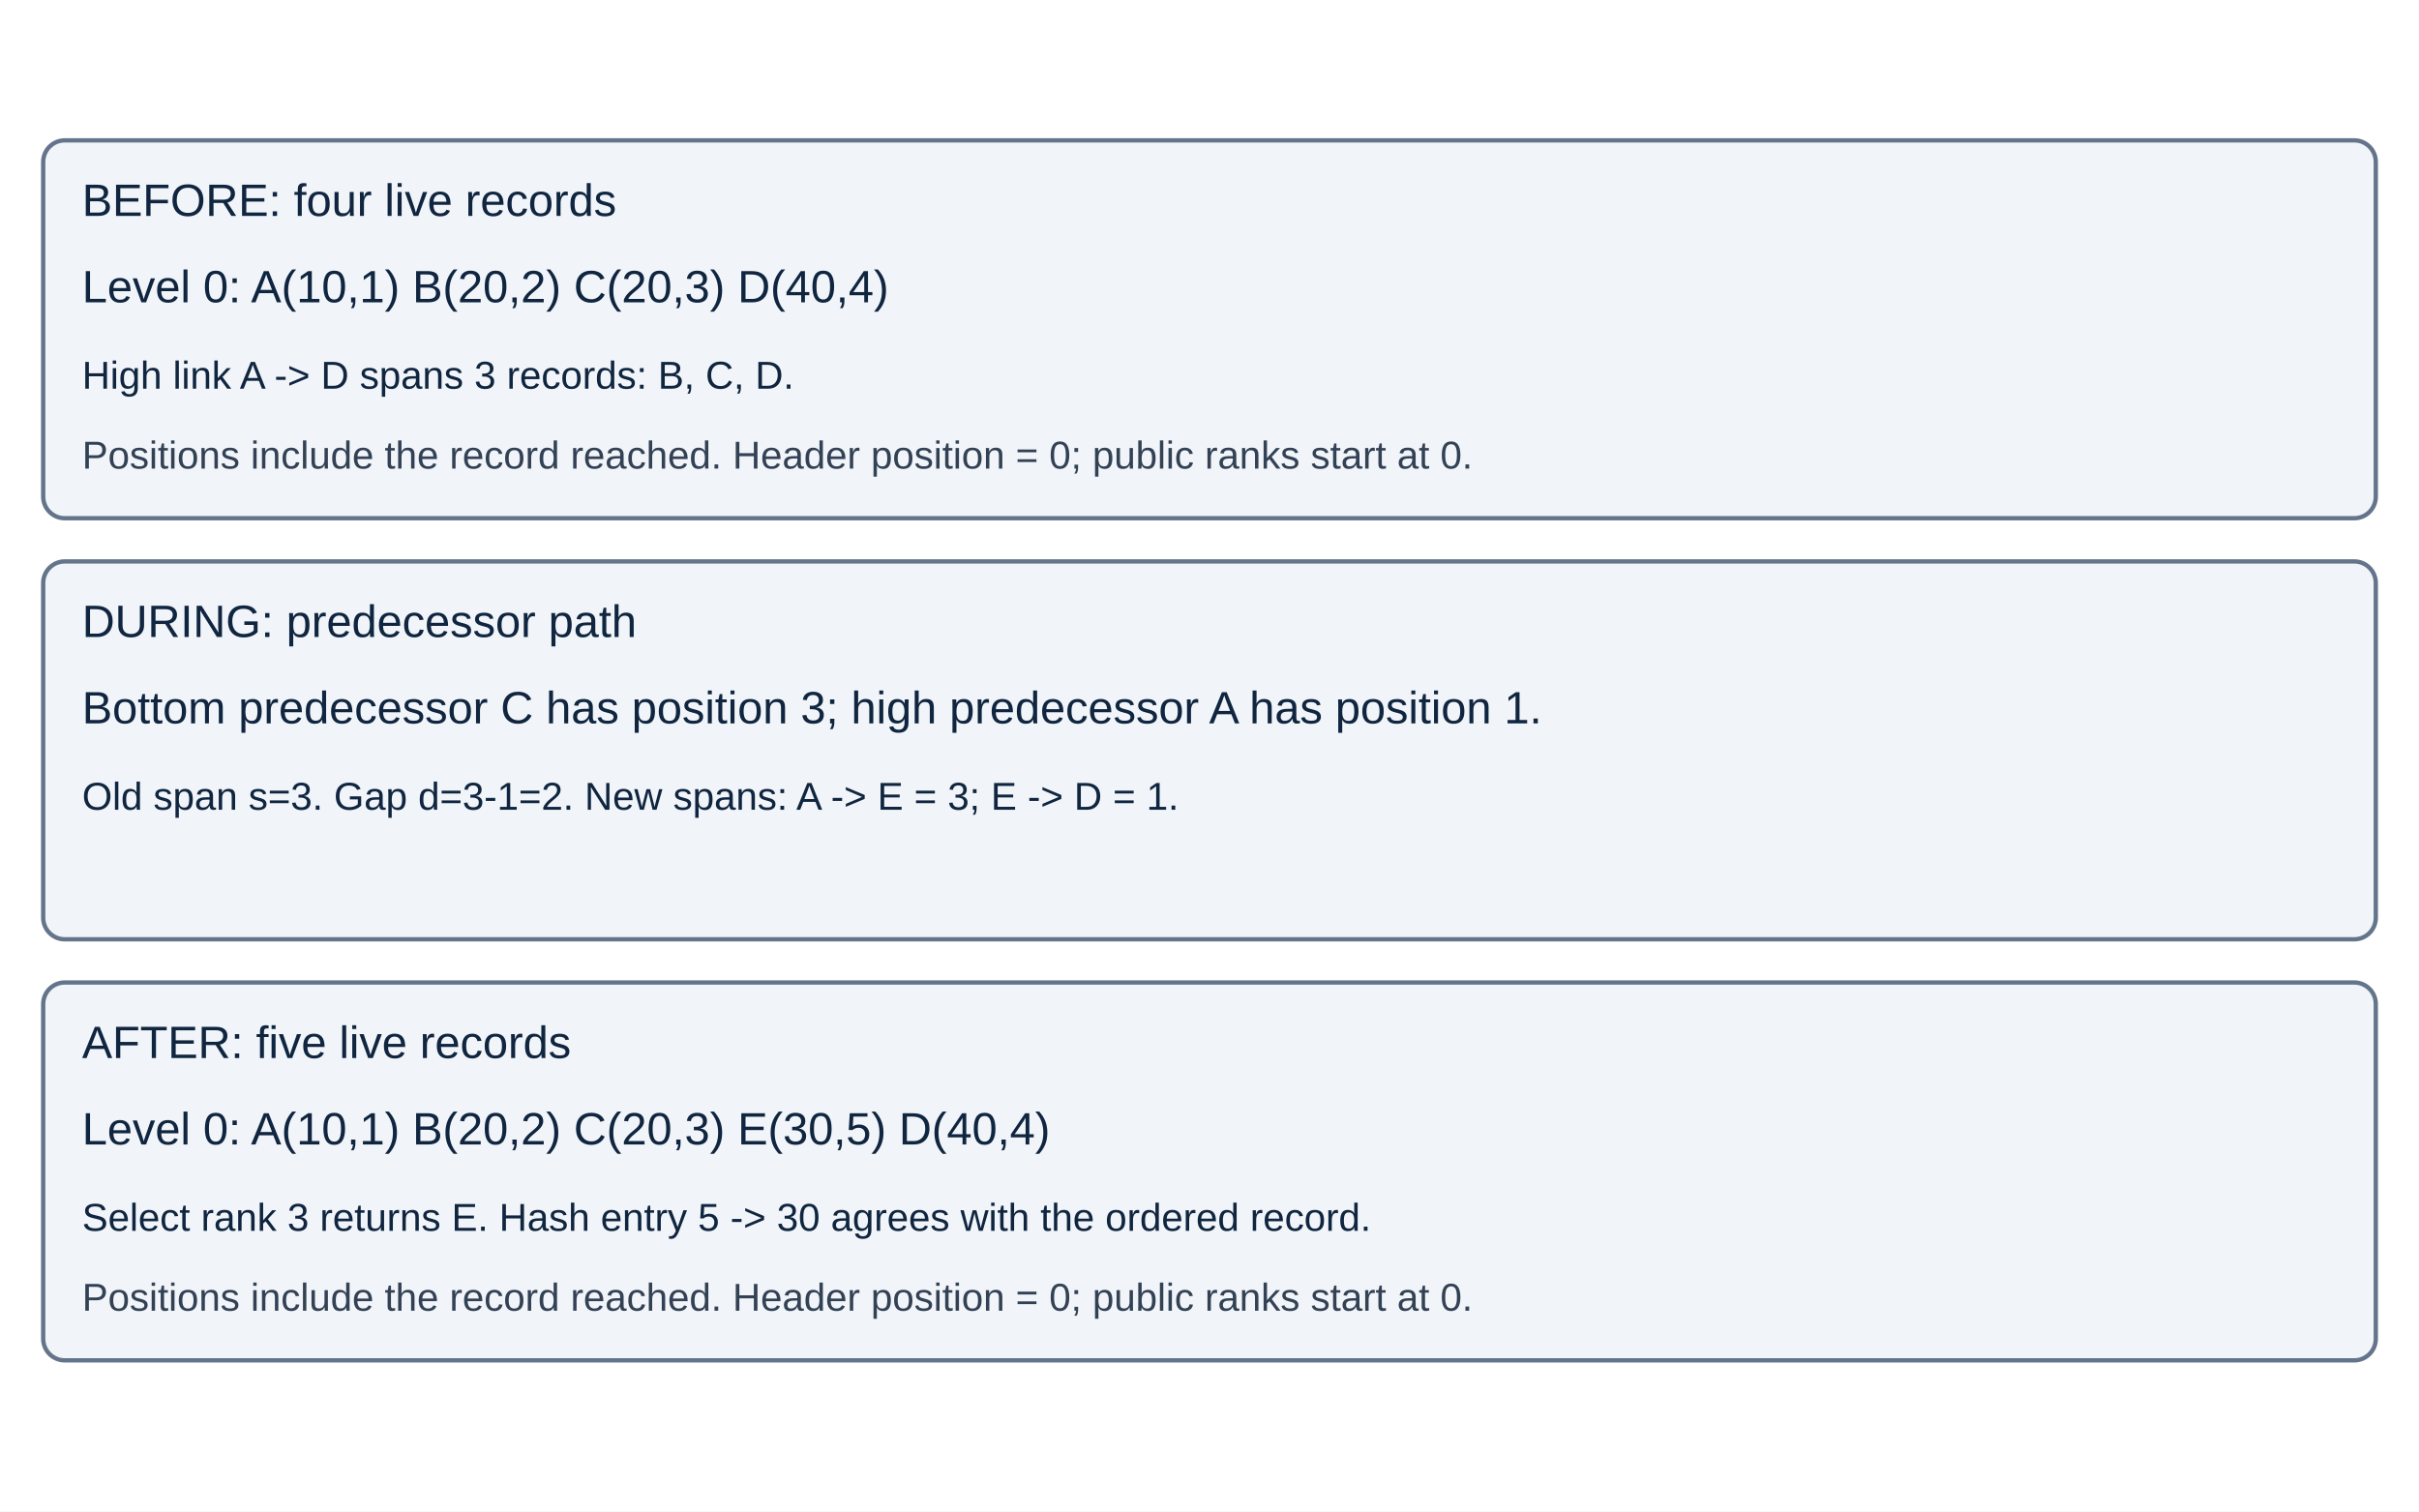
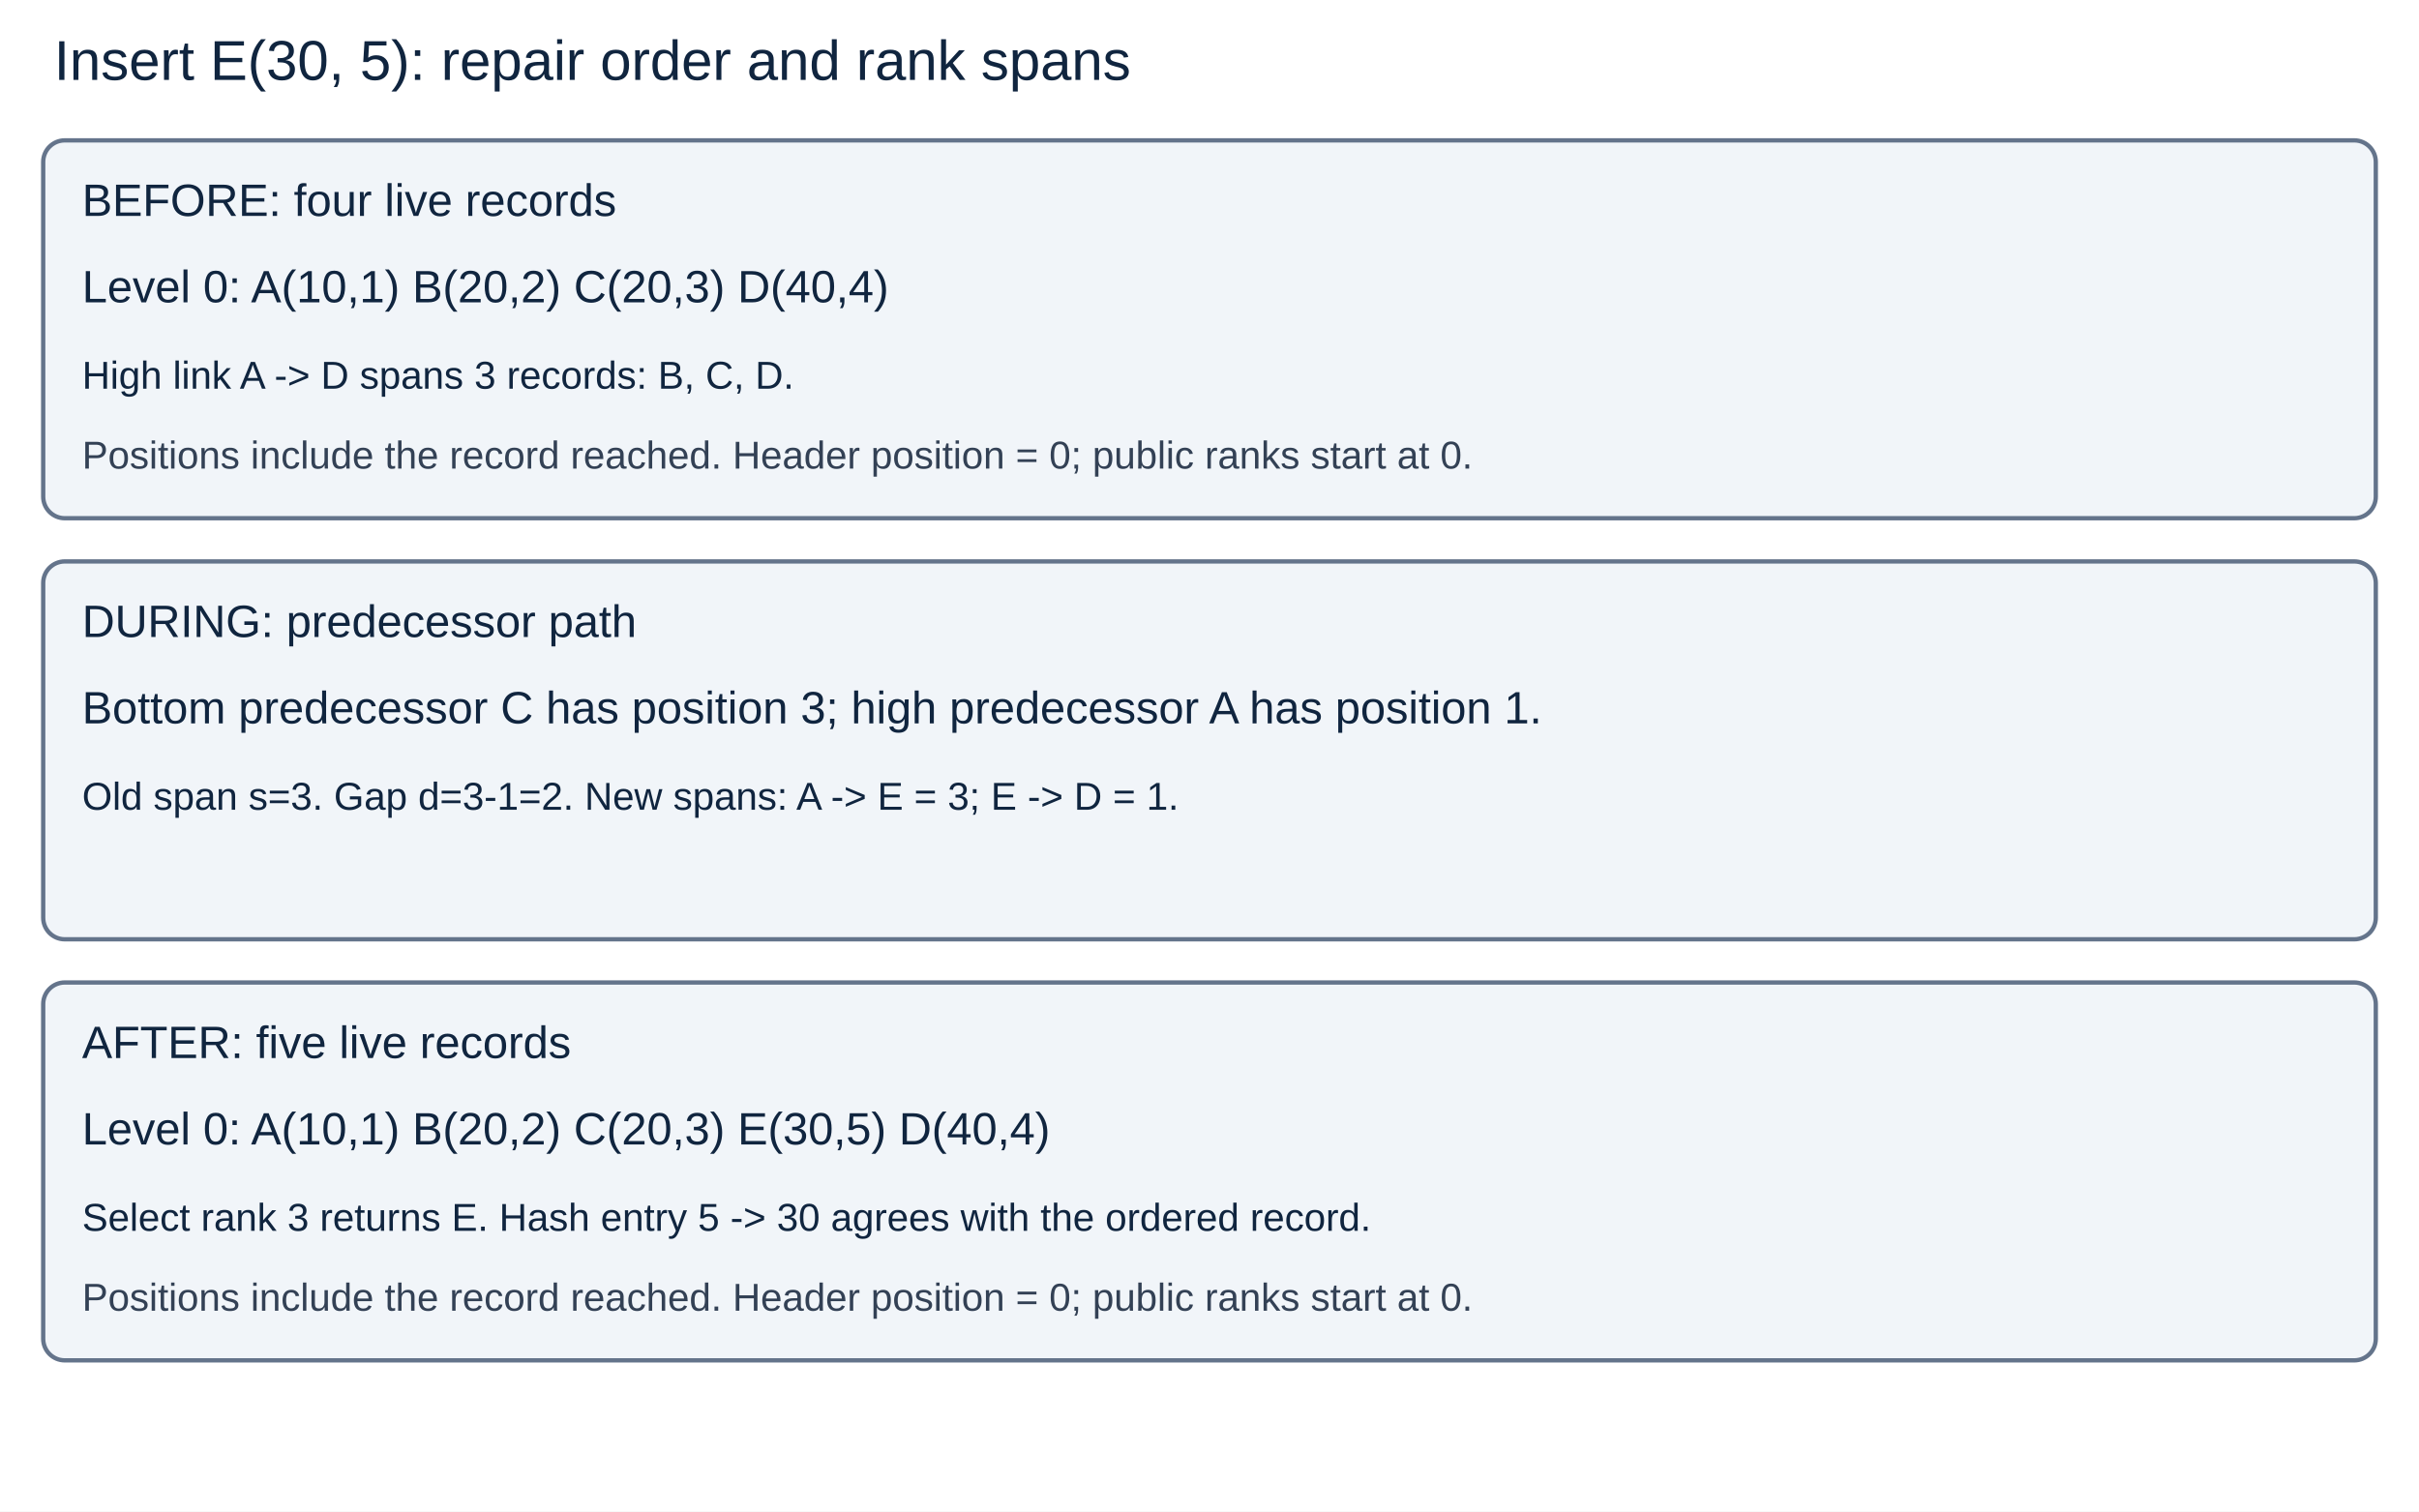
<svg xmlns="http://www.w3.org/2000/svg" width="1120" height="700" viewBox="0 0 1120 700">
  <rect width="1120" height="700" fill="white" />
+   <text x="25" y="37" font-family="Arial,sans-serif" font-size="26" fill="#10253f">Insert E(30, 5): repair order and rank spans</text>
  <rect x="20" y="65" width="1080" height="175" rx="10" stroke="#64748b" stroke-width="2" fill="#f1f5f9" />
  <text x="38" y="100" font-family="Arial,sans-serif" font-size="21" fill="#10253f">BEFORE: four live records</text>
  <text x="38" y="140" font-family="Arial,sans-serif" font-size="21" fill="#10253f">Level 0: A(10,1)  B(20,2)  C(20,3)  D(40,4)</text>
  <text x="38" y="180" font-family="Arial,sans-serif" font-size="18" fill="#10253f">High link A -&gt; D spans 3 records: B, C, D.</text>
  <text x="38" y="217" font-family="Arial,sans-serif" font-size="18" fill="#334155">Positions include the record reached. Header position = 0; public ranks start at 0.</text>
  <rect x="20" y="260" width="1080" height="175" rx="10" stroke="#64748b" stroke-width="2" fill="#f1f5f9" />
  <text x="38" y="295" font-family="Arial,sans-serif" font-size="21" fill="#10253f">DURING: predecessor path</text>
  <text x="38" y="335" font-family="Arial,sans-serif" font-size="21" fill="#10253f">Bottom predecessor C has position 3; high predecessor A has position 1.</text>
  <text x="38" y="375" font-family="Arial,sans-serif" font-size="18" fill="#10253f">Old span s=3. Gap d=3-1=2. New spans: A -&gt; E = 3; E -&gt; D = 1.</text>
  <rect x="20" y="455" width="1080" height="175" rx="10" stroke="#64748b" stroke-width="2" fill="#f1f5f9" />
  <text x="38" y="490" font-family="Arial,sans-serif" font-size="21" fill="#10253f">AFTER: five live records</text>
  <text x="38" y="530" font-family="Arial,sans-serif" font-size="21" fill="#10253f">Level 0: A(10,1)  B(20,2)  C(20,3)  E(30,5)  D(40,4)</text>
  <text x="38" y="570" font-family="Arial,sans-serif" font-size="18" fill="#10253f">Select rank 3 returns E. Hash entry 5 -&gt; 30 agrees with the ordered record.</text>
  <text x="38" y="607" font-family="Arial,sans-serif" font-size="18" fill="#334155">Positions include the record reached. Header position = 0; public ranks start at 0.</text>
</svg>
